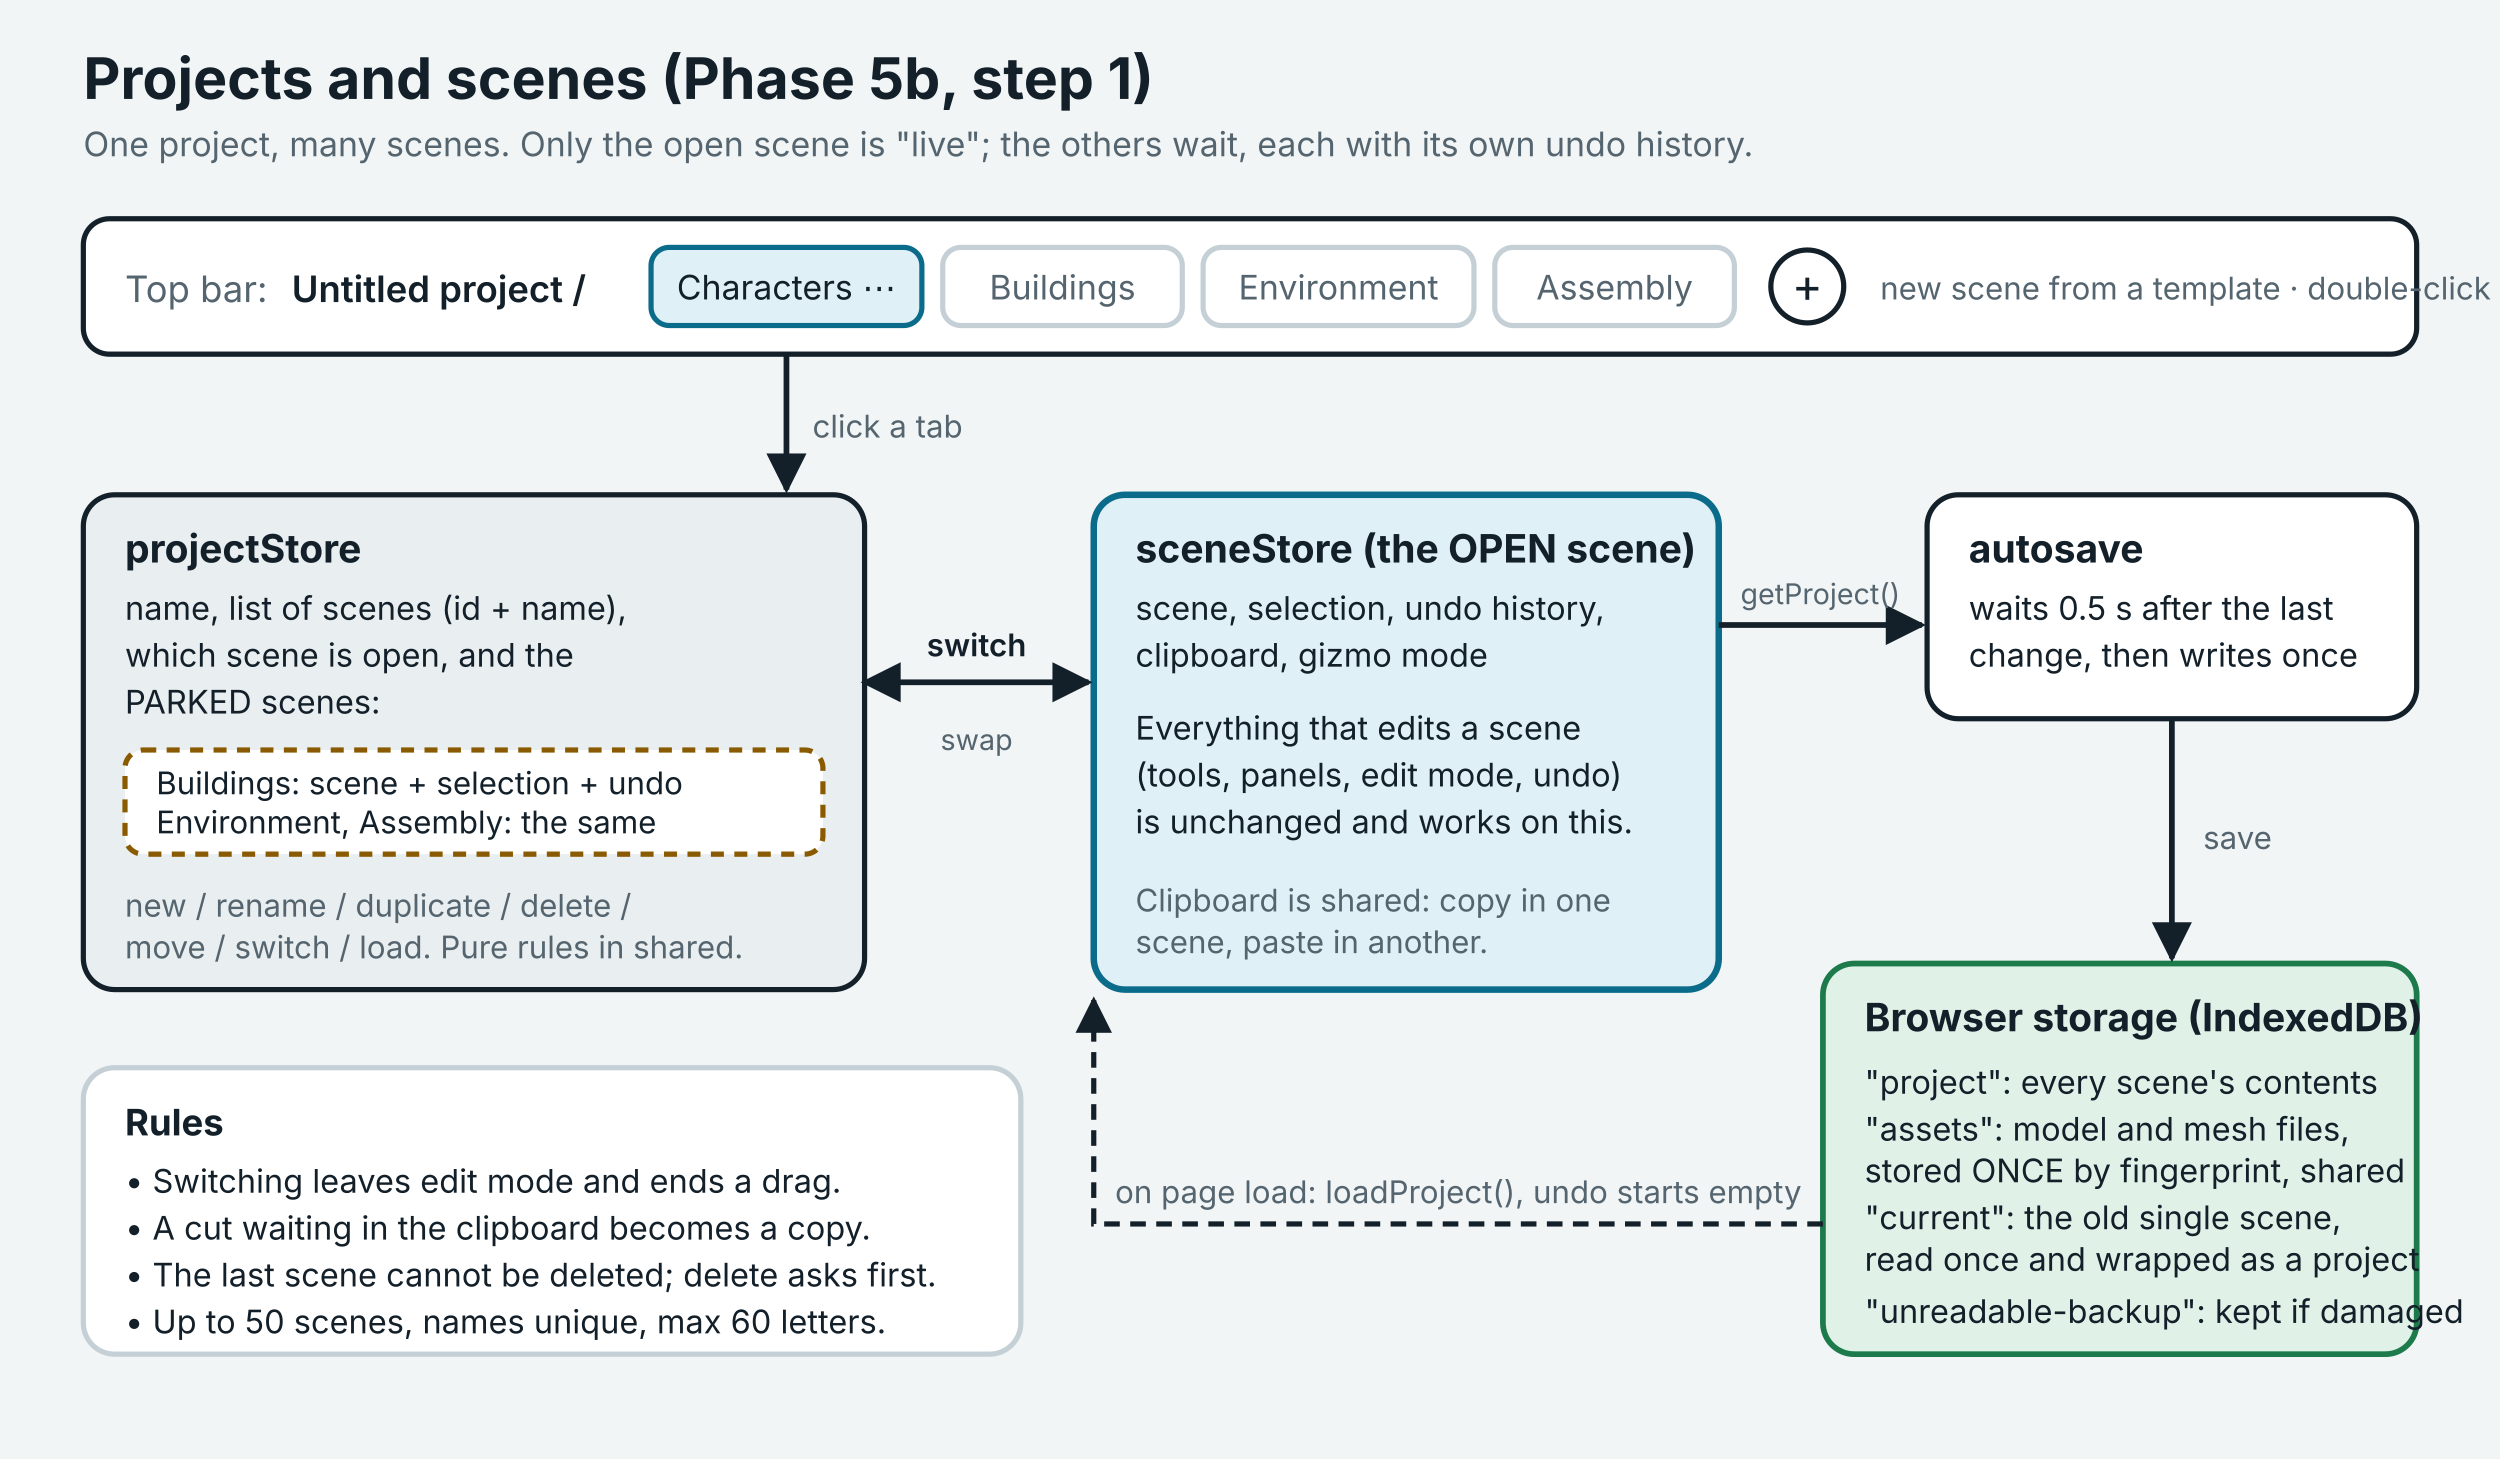
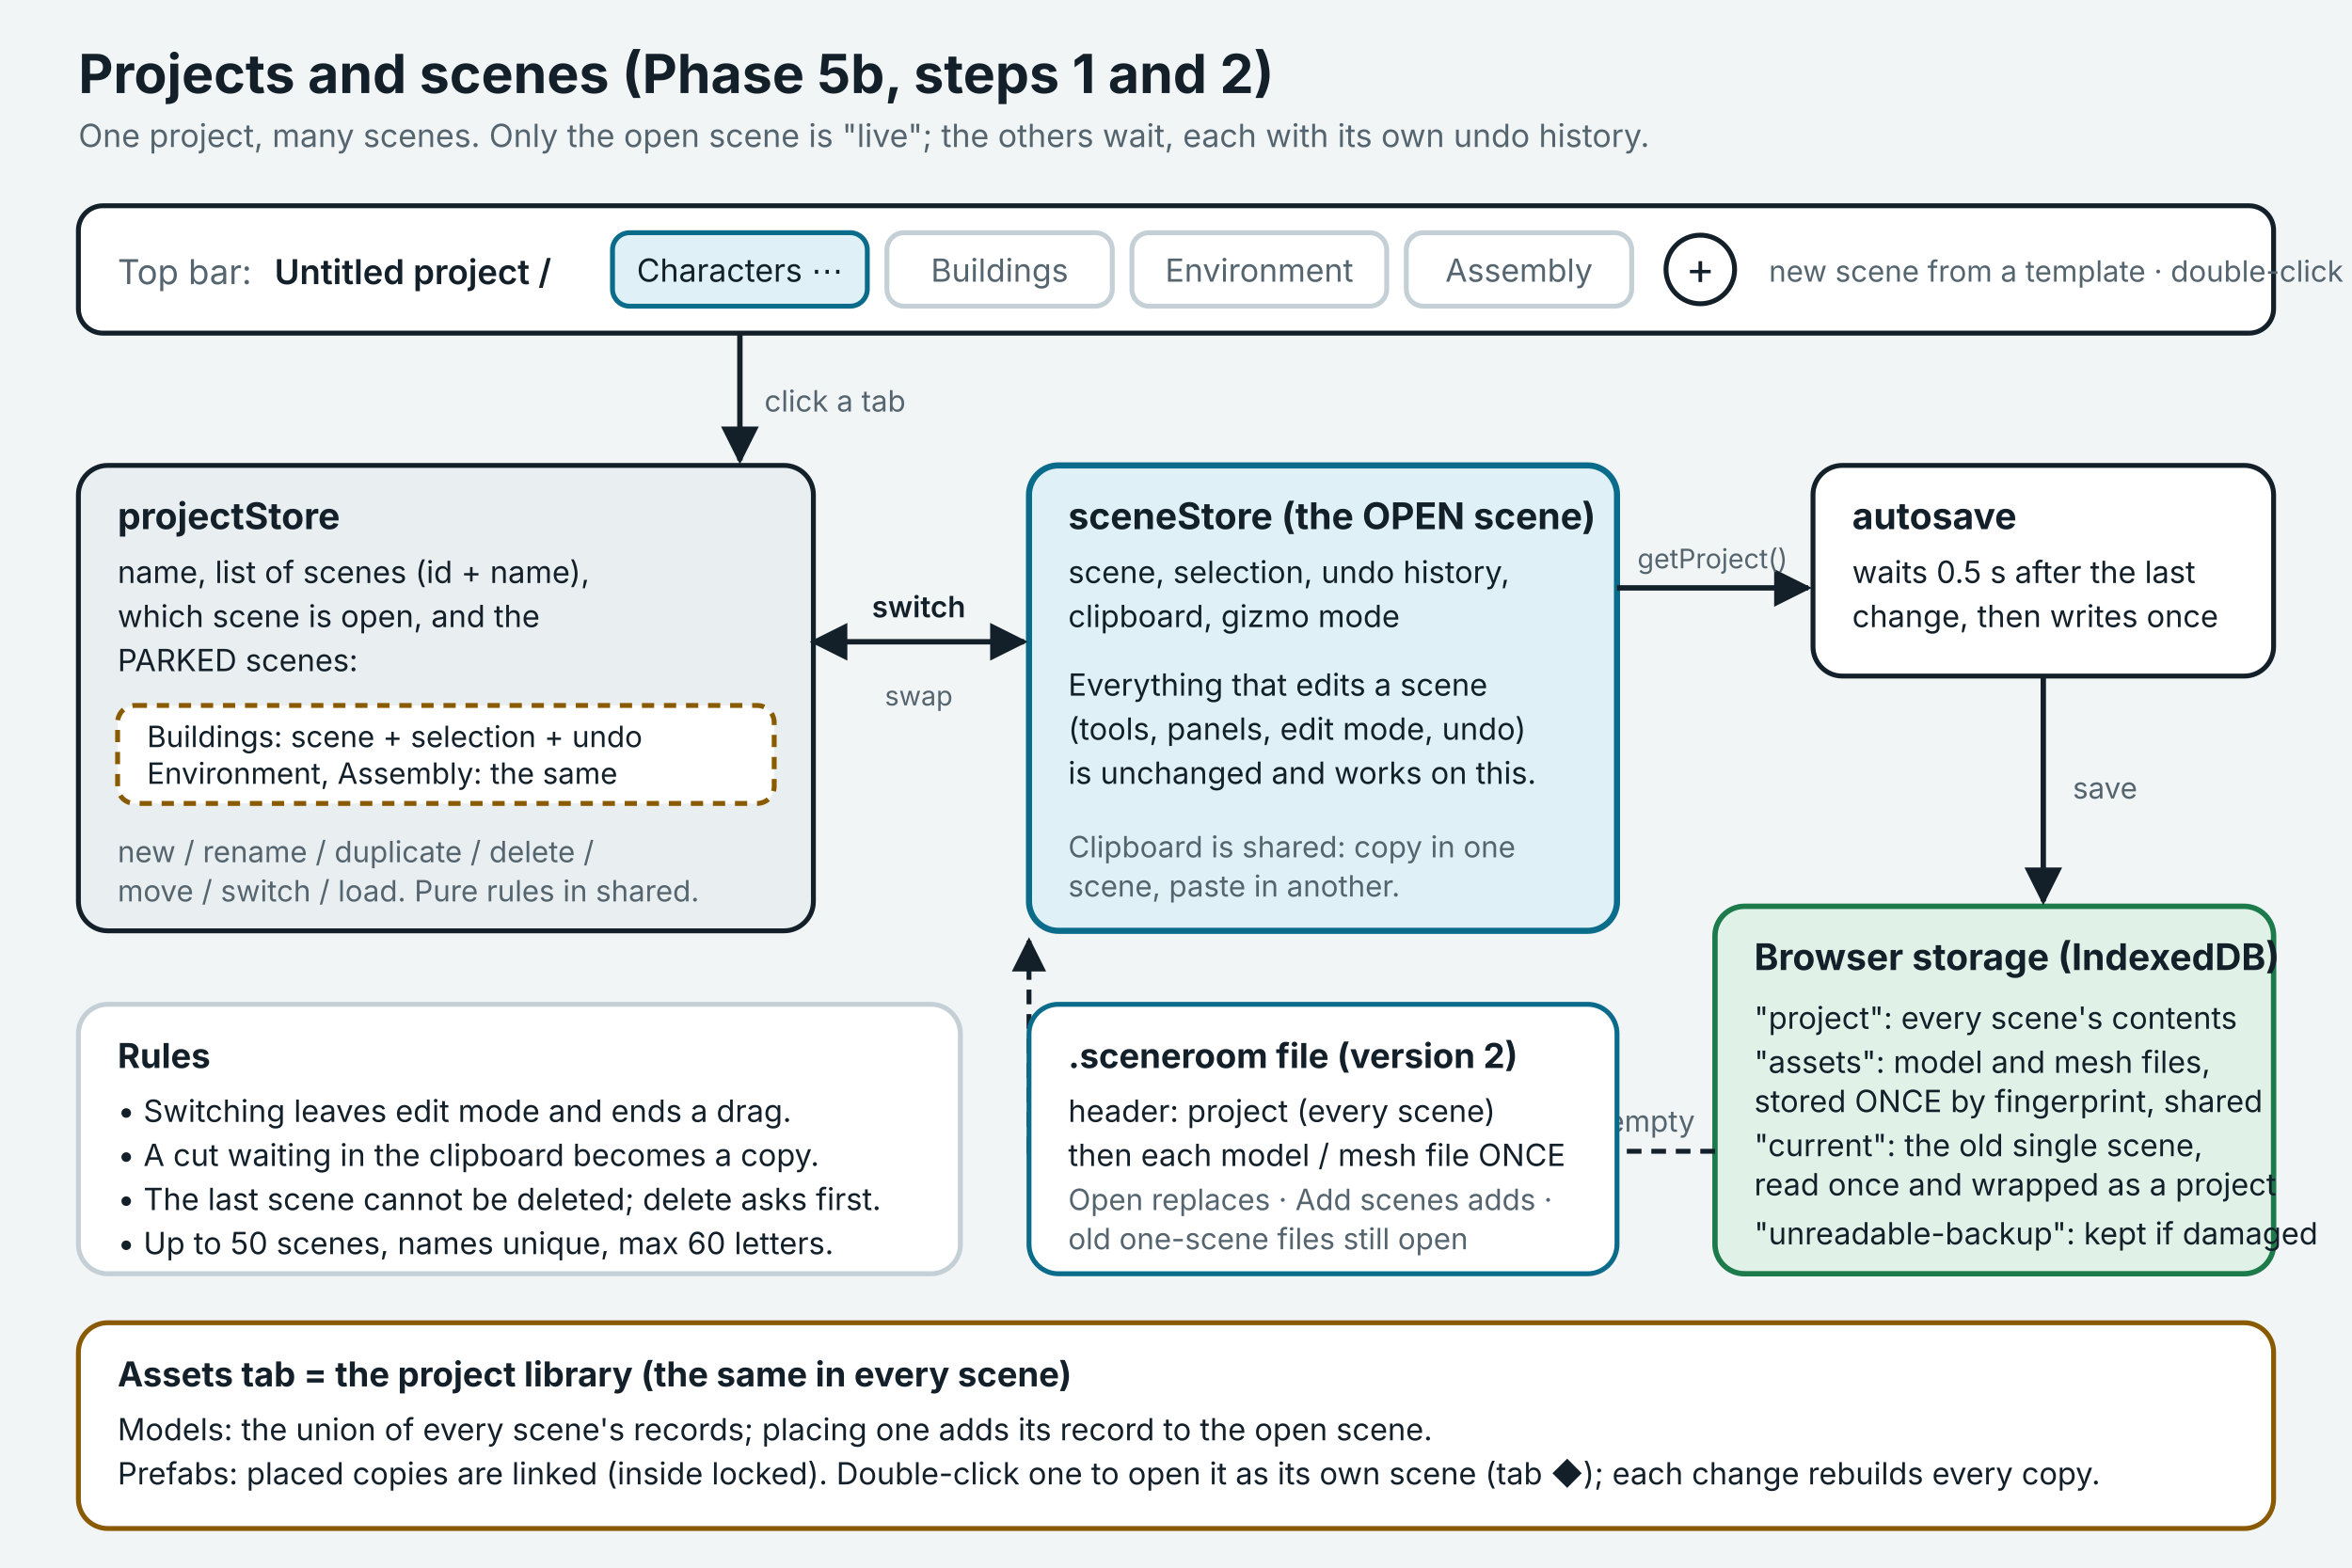
- <svg xmlns="http://www.w3.org/2000/svg" viewBox="0 0 960 560" width="960" height="560" role="img" aria-labelledby="t d" font-family="Inter, system-ui, sans-serif">
+ <svg xmlns="http://www.w3.org/2000/svg" viewBox="0 0 960 640" width="960" height="640" role="img" aria-labelledby="t d" font-family="Inter, system-ui, sans-serif">
  <defs>
    <marker id="a" viewBox="0 0 10 10" refX="9" refY="5" markerWidth="7" markerHeight="7" orient="auto-start-reverse">
      <path d="M0 0 10 5 0 10z" fill="#13202a" />
    </marker>
  </defs>
-   <rect width="960" height="560" fill="#f2f5f6" />
-   <text x="32" y="38" font-size="22" font-weight="700" fill="#13202a">Projects and scenes (Phase 5b, step 1)</text>
+   <rect width="960" height="640" fill="#f2f5f6" />
+   <text x="32" y="38" font-size="22" font-weight="700" fill="#13202a">Projects and scenes (Phase 5b, steps 1 and 2)</text>
  <text x="32" y="60" font-size="13" fill="#55656f">One project, many scenes. Only the open scene is "live"; the others wait, each with its own undo history.</text>
  <rect x="32" y="84" width="896" height="52" rx="10" fill="#fff" stroke="#13202a" stroke-width="2" />
  <text x="48" y="116" font-size="14" fill="#55656f">Top bar:</text>
  <text x="112" y="116" font-size="14" font-weight="600" fill="#13202a">Untitled project /</text>
  <rect x="250" y="95" width="104" height="30" rx="7" fill="#dff1f7" stroke="#0a6c8a" stroke-width="2" />
  <text x="302" y="115" font-size="13" text-anchor="middle" fill="#13202a">Characters ⋯</text>
  <rect x="362" y="95" width="92" height="30" rx="7" fill="#fff" stroke="#c4d0d6" stroke-width="2" />
  <text x="408" y="115" font-size="13" text-anchor="middle" fill="#55656f">Buildings</text>
  <rect x="462" y="95" width="104" height="30" rx="7" fill="#fff" stroke="#c4d0d6" stroke-width="2" />
  <text x="514" y="115" font-size="13" text-anchor="middle" fill="#55656f">Environment</text>
  <rect x="574" y="95" width="92" height="30" rx="7" fill="#fff" stroke="#c4d0d6" stroke-width="2" />
  <text x="620" y="115" font-size="13" text-anchor="middle" fill="#55656f">Assembly</text>
  <circle cx="694" cy="110" r="14" fill="#fff" stroke="#13202a" stroke-width="2" />
  <text x="694" y="116" font-size="18" text-anchor="middle" fill="#13202a">+</text>
  <text x="722" y="115" font-size="12" fill="#55656f">new scene from a template · double-click renames · ⋯ menu</text>
  <rect x="32" y="190" width="300" height="190" rx="12" fill="#e9eef0" stroke="#13202a" stroke-width="2" />
  <text x="48" y="216" font-size="15" font-weight="700" fill="#13202a">projectStore</text>
  <text x="48" y="238" font-size="12.5" fill="#13202a">name, list of scenes (id + name),</text>
  <text x="48" y="256" font-size="12.5" fill="#13202a">which scene is open, and the</text>
  <text x="48" y="274" font-size="12.5" fill="#13202a">PARKED scenes:</text>
  <rect x="48" y="288" width="268" height="40" rx="7" fill="#fff" stroke="#8a5a00" stroke-width="2" stroke-dasharray="5 4" />
  <text x="60" y="305" font-size="12" fill="#13202a">Buildings: scene + selection + undo</text>
  <text x="60" y="320" font-size="12" fill="#13202a">Environment, Assembly: the same</text>
  <text x="48" y="352" font-size="12" fill="#55656f">new / rename / duplicate / delete /</text>
  <text x="48" y="368" font-size="12" fill="#55656f">move / switch / load. Pure rules in shared.</text>
  <rect x="420" y="190" width="240" height="190" rx="12" fill="#dff1f7" stroke="#0a6c8a" stroke-width="2.5" />
  <text x="436" y="216" font-size="15" font-weight="700" fill="#13202a">sceneStore (the OPEN scene)</text>
  <text x="436" y="238" font-size="12.5" fill="#13202a">scene, selection, undo history,</text>
  <text x="436" y="256" font-size="12.5" fill="#13202a">clipboard, gizmo mode</text>
  <text x="436" y="284" font-size="12.5" fill="#13202a">Everything that edits a scene</text>
  <text x="436" y="302" font-size="12.5" fill="#13202a">(tools, panels, edit mode, undo)</text>
  <text x="436" y="320" font-size="12.5" fill="#13202a">is unchanged and works on this.</text>
  <text x="436" y="350" font-size="12" fill="#55656f">Clipboard is shared: copy in one</text>
  <text x="436" y="366" font-size="12" fill="#55656f">scene, paste in another.</text>
  <path d="M332 262 H418" stroke="#13202a" stroke-width="2.2" fill="none" marker-end="url(#a)" marker-start="url(#a)" />
  <text x="375" y="252" font-size="12" font-weight="600" text-anchor="middle" fill="#13202a">switch</text>
  <text x="375" y="288" font-size="11" text-anchor="middle" fill="#55656f">swap</text>
  <path d="M302 136 V188" stroke="#13202a" stroke-width="2.2" fill="none" marker-end="url(#a)" />
  <text x="312" y="168" font-size="12" fill="#55656f">click a tab</text>
  <rect x="740" y="190" width="188" height="86" rx="12" fill="#fff" stroke="#13202a" stroke-width="2" />
  <text x="756" y="216" font-size="15" font-weight="700" fill="#13202a">autosave</text>
  <text x="756" y="238" font-size="12.5" fill="#13202a">waits 0.5 s after the last</text>
  <text x="756" y="256" font-size="12.5" fill="#13202a">change, then writes once</text>
  <path d="M660 240 H738" stroke="#13202a" stroke-width="2.2" fill="none" marker-end="url(#a)" />
  <text x="699" y="232" font-size="11" text-anchor="middle" fill="#55656f">getProject()</text>
  <rect x="700" y="370" width="228" height="150" rx="12" fill="#e0f2e8" stroke="#1c7a4b" stroke-width="2.2" />
  <text x="716" y="396" font-size="15" font-weight="700" fill="#13202a">Browser storage (IndexedDB)</text>
  <text x="716" y="420" font-size="12.5" fill="#13202a">"project": every scene's contents</text>
  <text x="716" y="438" font-size="12.5" fill="#13202a">"assets": model and mesh files,</text>
  <text x="716" y="454" font-size="12.5" fill="#13202a">  stored ONCE by fingerprint, shared</text>
  <text x="716" y="472" font-size="12.5" fill="#13202a">"current": the old single scene,</text>
  <text x="716" y="488" font-size="12.5" fill="#13202a">  read once and wrapped as a project</text>
  <text x="716" y="508" font-size="12.5" fill="#13202a">"unreadable-backup": kept if damaged</text>
  <path d="M834 276 V368" stroke="#13202a" stroke-width="2.2" fill="none" marker-end="url(#a)" />
  <text x="846" y="326" font-size="12" fill="#55656f">save</text>
  <path d="M700 470 H420 V384" stroke="#13202a" stroke-width="2" stroke-dasharray="6 4" fill="none" marker-end="url(#a)" />
  <text x="560" y="462" font-size="12" text-anchor="middle" fill="#55656f">on page load: loadProject(), undo starts empty</text>
+   <rect x="420" y="410" width="240" height="110" rx="12" fill="#fff" stroke="#0a6c8a" stroke-width="2" />
+   <text x="436" y="436" font-size="14" font-weight="700" fill="#13202a">.sceneroom file (version 2)</text>
+   <text x="436" y="458" font-size="12.5" fill="#13202a">header: project (every scene)</text>
+   <text x="436" y="476" font-size="12.5" fill="#13202a">then each model / mesh file ONCE</text>
+   <text x="436" y="494" font-size="12" fill="#55656f">Open replaces · Add scenes adds ·</text>
+   <text x="436" y="510" font-size="12" fill="#55656f">old one-scene files still open</text>
+   <rect x="32" y="540" width="896" height="84" rx="12" fill="#fff" stroke="#8a5a00" stroke-width="2" />
+   <text x="48" y="566" font-size="14" font-weight="700" fill="#13202a">Assets tab = the project library (the same in every scene)</text>
+   <text x="48" y="588" font-size="12.5" fill="#13202a">Models: the union of every scene's records; placing one adds its record to the open scene.</text>
+   <text x="48" y="606" font-size="12.5" fill="#13202a">Prefabs: placed copies are linked (inside locked). Double-click one to open it as its own scene (tab ◆); each change rebuilds every copy.</text>
  <rect x="32" y="410" width="360" height="110" rx="12" fill="#fff" stroke="#c4d0d6" stroke-width="2" />
  <text x="48" y="436" font-size="14" font-weight="700" fill="#13202a">Rules</text>
  <text x="48" y="458" font-size="12.5" fill="#13202a">• Switching leaves edit mode and ends a drag.</text>
  <text x="48" y="476" font-size="12.5" fill="#13202a">• A cut waiting in the clipboard becomes a copy.</text>
  <text x="48" y="494" font-size="12.5" fill="#13202a">• The last scene cannot be deleted; delete asks first.</text>
  <text x="48" y="512" font-size="12.5" fill="#13202a">• Up to 50 scenes, names unique, max 60 letters.</text>
</svg>
